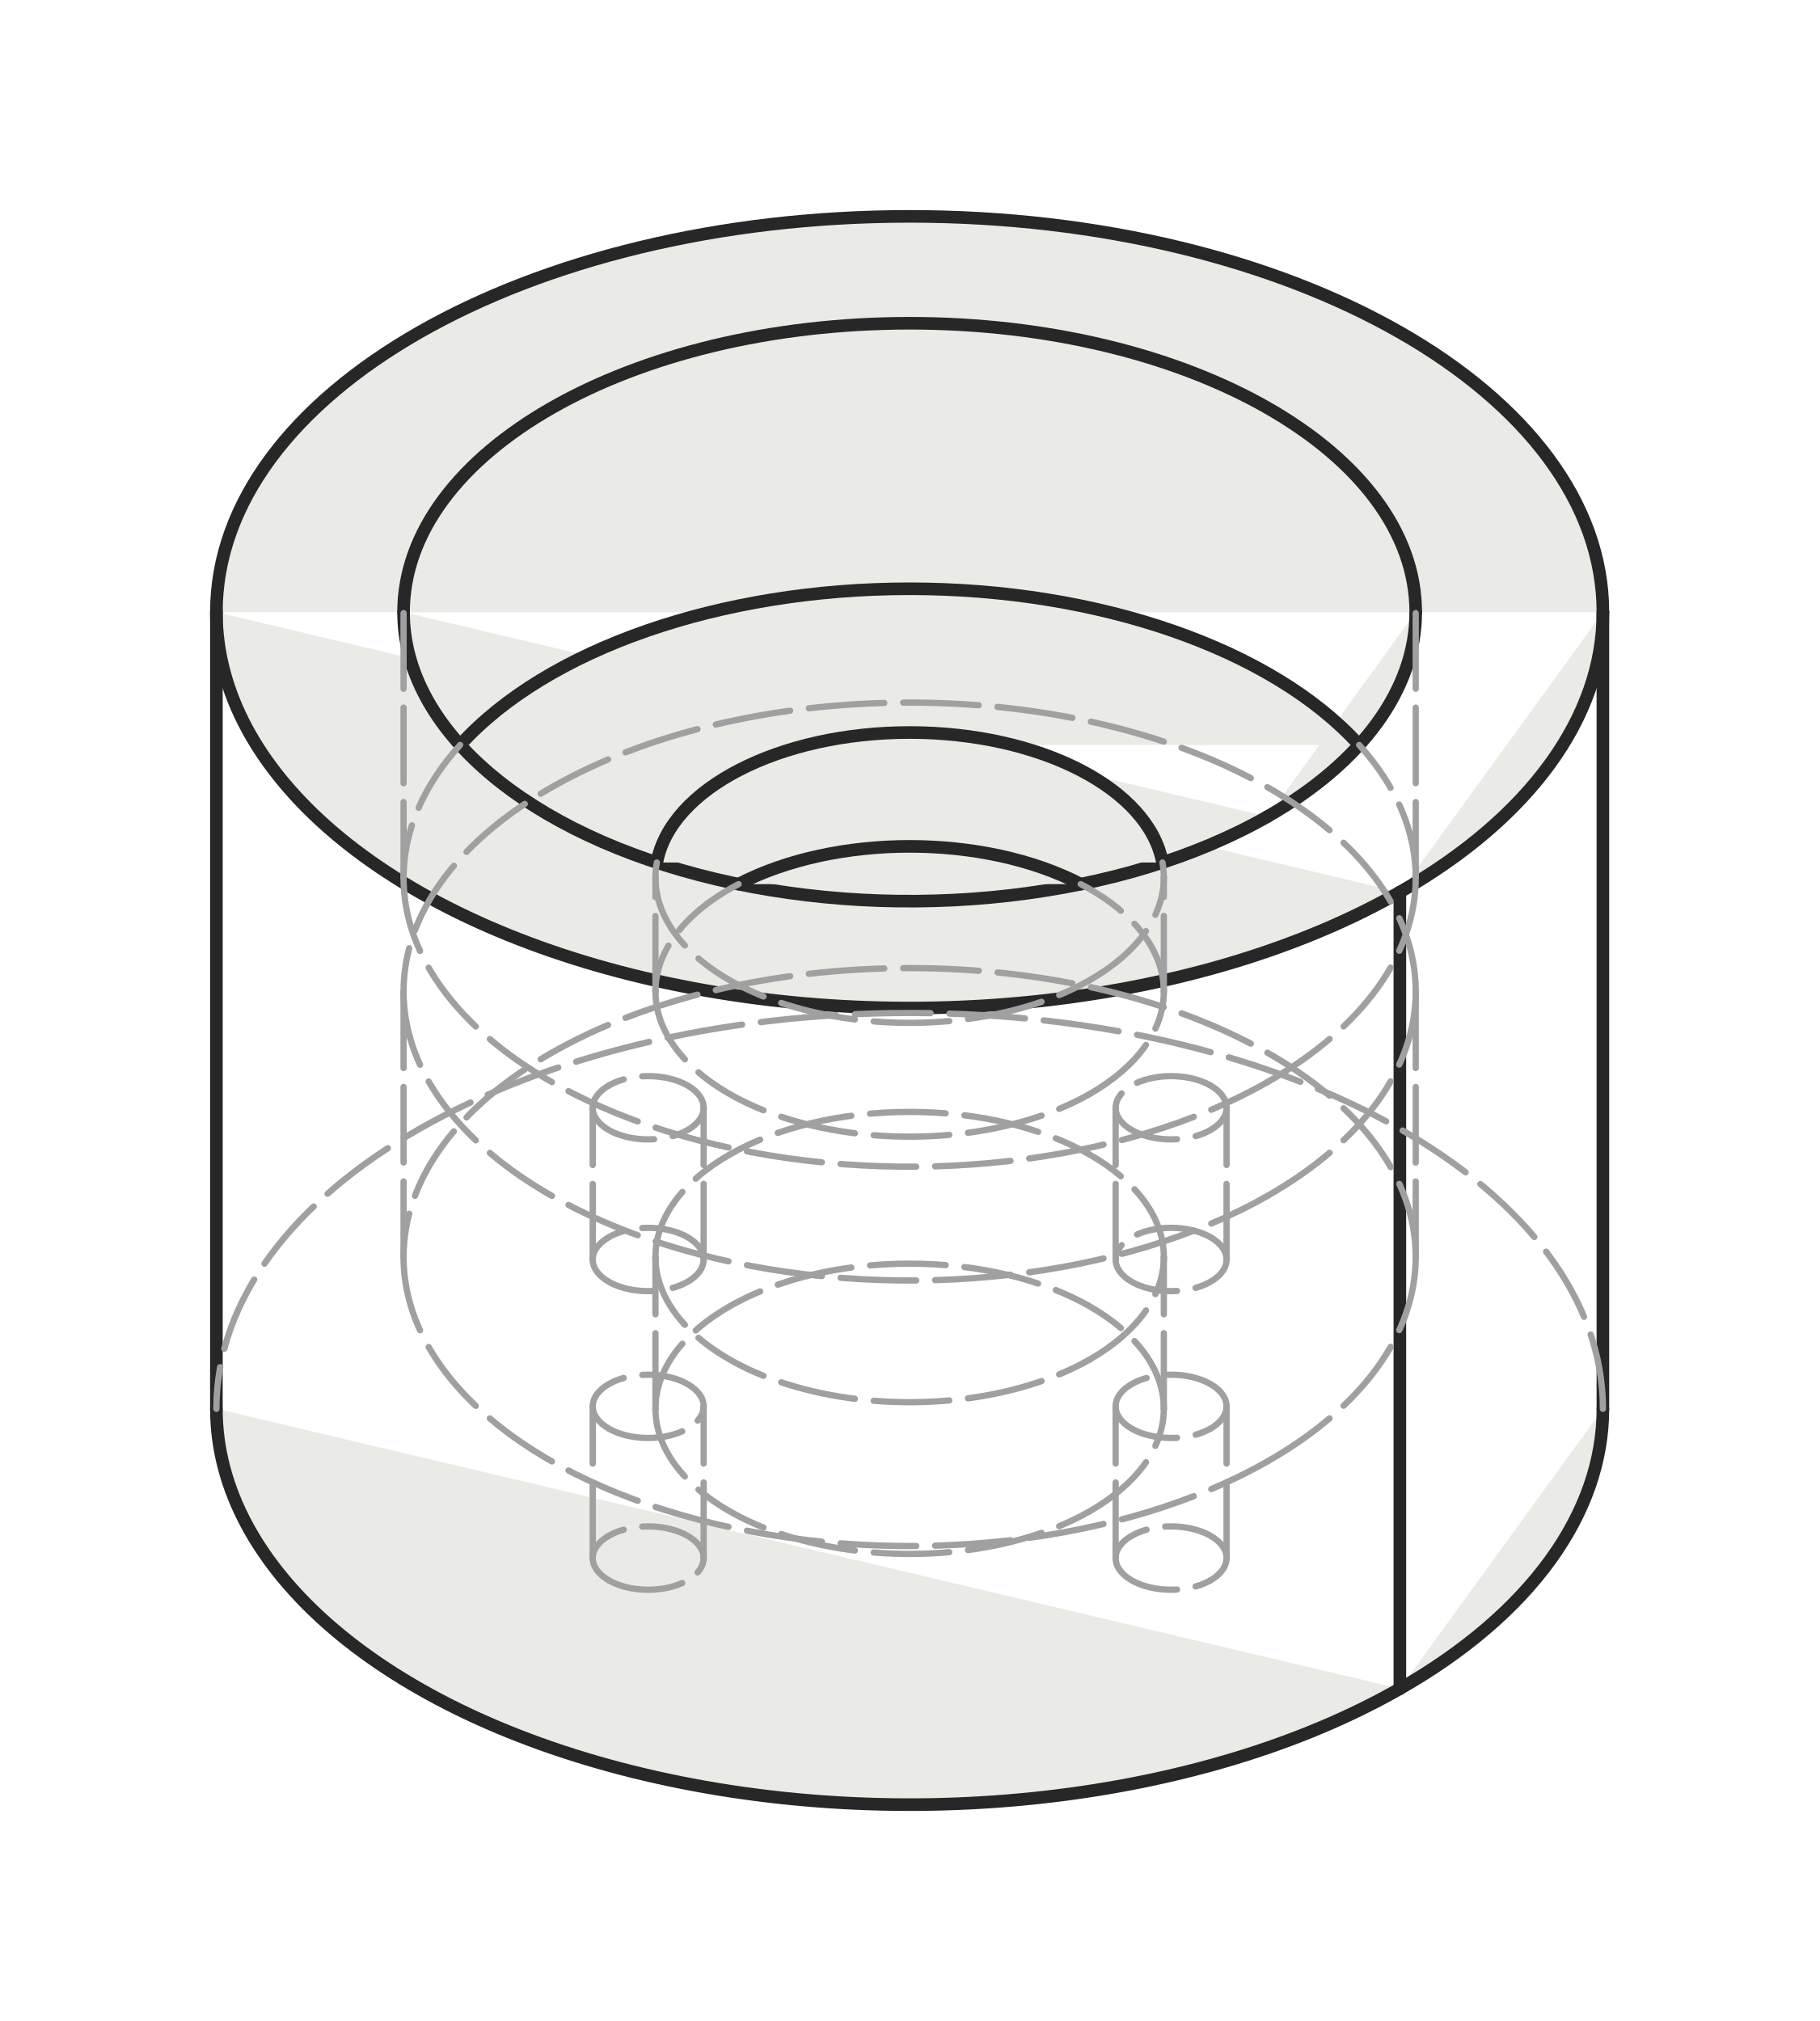
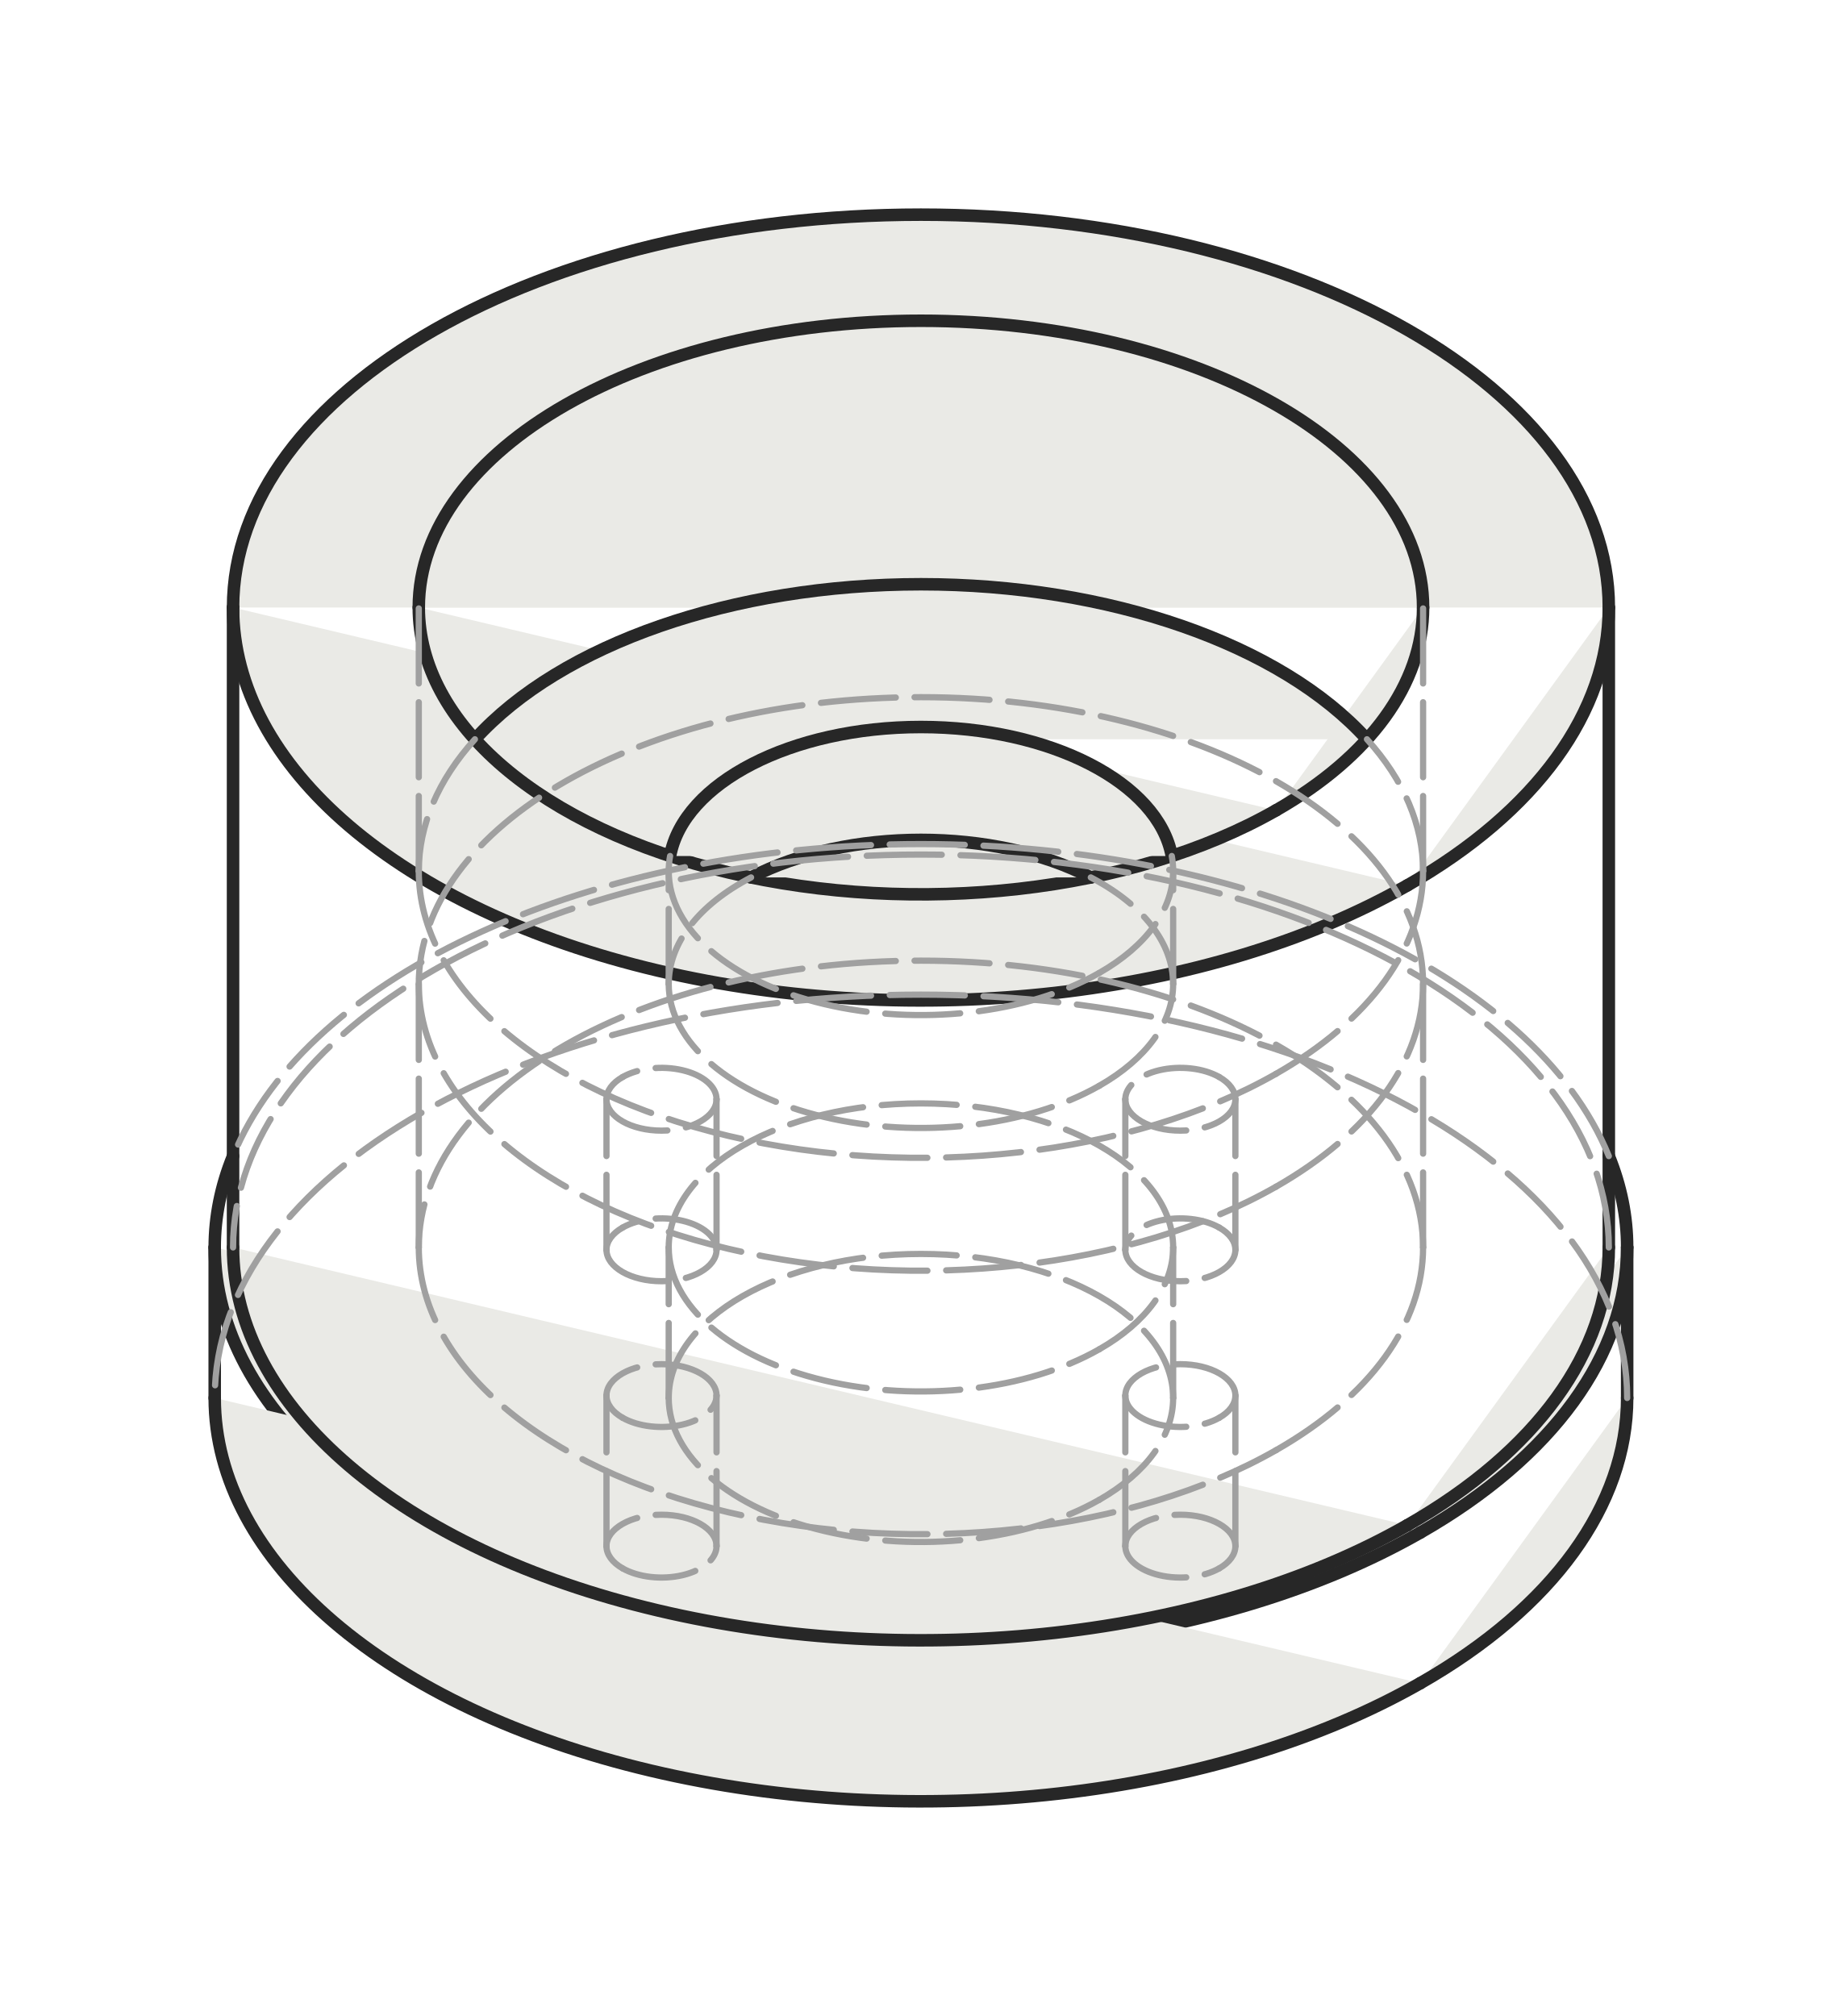
- <svg xmlns="http://www.w3.org/2000/svg" width="86.6mm" height="96.217mm" viewBox="-19.682 -22.543 39.364 43.735" version="1.1">
+ <svg xmlns="http://www.w3.org/2000/svg" width="88.36mm" height="96.723mm" viewBox="-20.082 -22.651 40.164 43.965" version="1.1">
  <g transform="scale(1,-1)" stroke-linecap="round">
    <g fill="rgb(234,234,230)" stroke="rgb(39,39,39)" stroke-width="0.273" id="vis">
-       <path d="M 10.607,3.238 A 15.0,8.566 0.0 0,1 15.0,9.295" />
-       <path d="M 15.0,9.295 A 15.0,8.566 0.0 0,1 -15.0,9.295" />
-       <path d="M -15.0,9.295 A 15.0,8.566 0.0 0,1 10.607,3.238" />
-       <line x1="10.607" y1="3.238" x2="10.607" y2="-14.001" />
-       <path d="M 10.607,-14.001 A 15.0,8.566 0.0 0,1 15.0,-7.944" />
-       <path d="M -15.0,-7.944 A 15.0,8.566 0.0 0,1 10.607,-14.001" />
-       <path d="M 7.743,4.873 A 10.95,6.253 0.0 0,1 10.95,9.295" />
-       <path d="M 10.95,9.295 A 10.95,6.253 0.0 0,1 -10.95,9.295" />
-       <path d="M -10.95,9.295 A 10.95,6.253 0.0 0,1 7.743,4.873" />
-       <path d="M 9.726,6.422 A 10.95,6.253 0.0 0,1 -9.726,6.422" />
-       <path d="M 5.47,3.878 A 5.5,3.141 0.0 0,1 -5.47,3.878" />
-       <path d="M 3.701,3.41 A 5.5,3.141 0.0 0,1 -3.701,3.41" />
-       <line x1="15.0" y1="-7.944" x2="15.0" y2="9.295" />
-       <line x1="-15.0" y1="-7.944" x2="-15.0" y2="9.295" />
+       <path d="M 10.889,-10.772 A 15.4,8.796 0.0 0,1 15.4,-4.553" />
+       <path d="M 15.4,-4.553 A 15.4,8.796 0.0 0,1 15.0,-2.561" />
+       <path d="M -15.0,-2.561 A 15.4,8.796 0.0 0,1 -15.4,-4.553" />
+       <path d="M -15.4,-4.553 A 15.4,8.796 0.0 0,1 10.889,-10.772" />
+       <path d="M 10.889,-14.056 A 15.4,8.796 0.0 0,1 15.4,-7.836" />
+       <path d="M -15.4,-7.836 A 15.4,8.796 0.0 0,1 10.889,-14.056" />
+       <path d="M 10.607,-10.611 A 15.0,8.568 0.0 0,1 15.0,-4.553" />
+       <path d="M -15.0,-4.553 A 15.0,8.568 0.0 0,1 10.607,-10.611" />
+       <path d="M 10.607,3.343 A 15.0,8.568 0.0 0,1 15.0,9.402" />
+       <path d="M 15.0,9.402 A 15.0,8.568 0.0 0,1 -15.0,9.402" />
+       <path d="M -15.0,9.402 A 15.0,8.568 0.0 0,1 10.607,3.343" />
+       <path d="M 7.743,4.979 A 10.95,6.254 0.0 0,1 10.95,9.402" />
+       <path d="M 10.95,9.402 A 10.95,6.254 0.0 0,1 -10.95,9.402" />
+       <path d="M -10.95,9.402 A 10.95,6.254 0.0 0,1 7.743,4.979" />
+       <path d="M 9.726,6.529 A 10.95,6.254 0.0 0,1 -9.726,6.529" />
+       <path d="M 5.47,3.983 A 5.5,3.141 0.0 0,1 -5.47,3.983" />
+       <path d="M 3.704,3.516 A 5.5,3.141 0.0 0,1 -3.704,3.516" />
+       <line x1="15.4" y1="-7.836" x2="15.4" y2="-4.553" />
+       <line x1="-15.4" y1="-7.836" x2="-15.4" y2="-4.553" />
+       <line x1="15.0" y1="-4.553" x2="15.0" y2="9.402" />
+       <line x1="-15.0" y1="-4.553" x2="-15.0" y2="9.402" />
    </g>
    <g fill="none" stroke="rgb(160,160,160)" stroke-width="0.136" id="hid" stroke-dasharray="1.636 0.409">
-       <path d="M 15.0,-7.944 A 15.0,8.566 0.0 0,1 -15.0,-7.944" />
-       <path d="M -6.505,-11.659 A 1.2,0.685 -1.9372698397662625e-15 0,1 -4.457,-11.174" />
-       <path d="M -4.457,-11.174 A 1.2,0.685 -1.9372698397662625e-15 0,1 -6.857,-11.174" />
-       <path d="M -6.857,-11.174 A 1.2,0.685 -1.9372698397662625e-15 0,1 -6.505,-11.659" />
-       <path d="M -6.505,-4.228 A 1.2,0.685 1.9372698397662625e-15 0,1 -6.857,-4.713" />
-       <path d="M -6.857,-4.713 A 1.2,0.685 1.9372698397662625e-15 0,1 -4.457,-4.713" />
-       <path d="M -4.457,-4.713 A 1.2,0.685 1.9372698397662625e-15 0,1 -6.505,-4.228" />
-       <path d="M 3.889,-10.165 A 5.5,3.141 0.0 0,1 5.5,-7.944" />
-       <path d="M 5.5,-7.944 A 5.5,3.141 0.0 0,1 -5.5,-7.944" />
-       <path d="M -5.5,-7.944 A 5.5,3.141 0.0 0,1 3.889,-10.165" />
-       <path d="M 6.505,-11.659 A 1.2,0.685 0.0 0,1 6.857,-11.174" />
-       <path d="M 6.857,-11.174 A 1.2,0.685 0.0 0,1 4.457,-11.174" />
-       <path d="M 4.457,-11.174 A 1.2,0.685 0.0 0,1 6.505,-11.659" />
-       <path d="M 6.505,-4.228 A 1.2,0.685 1.9372698397662625e-15 0,1 4.457,-4.713" />
-       <path d="M 4.457,-4.713 A 1.2,0.685 1.9372698397662625e-15 0,1 6.857,-4.713" />
-       <path d="M 6.857,-4.713 A 1.2,0.685 1.9372698397662625e-15 0,1 6.505,-4.228" />
-       <path d="M 7.743,-0.873 A 10.95,6.253 0.0 0,1 10.95,3.549" />
-       <path d="M 10.95,3.549 A 10.95,6.253 0.0 0,1 9.726,6.422" />
-       <path d="M -9.726,6.422 A 10.95,6.253 0.0 0,1 -10.95,3.549" />
-       <path d="M -10.95,3.549 A 10.95,6.253 0.0 0,1 7.743,-0.873" />
-       <path d="M -6.505,-8.375 A 1.2,0.685 -1.9372698397662625e-15 0,1 -4.457,-7.891" />
-       <path d="M -4.457,-7.891 A 1.2,0.685 -1.9372698397662625e-15 0,1 -6.857,-7.891" />
-       <path d="M -6.857,-7.891 A 1.2,0.685 -1.9372698397662625e-15 0,1 -6.505,-8.375" />
-       <path d="M -6.505,-0.945 A 1.2,0.685 1.9372698397662625e-15 0,1 -6.857,-1.429" />
-       <path d="M -6.857,-1.429 A 1.2,0.685 1.9372698397662625e-15 0,1 -4.457,-1.429" />
-       <path d="M -4.457,-1.429 A 1.2,0.685 1.9372698397662625e-15 0,1 -6.505,-0.945" />
-       <path d="M 3.889,-6.881 A 5.5,3.141 0.0 0,1 5.5,-4.66" />
-       <path d="M 5.5,-4.66 A 5.5,3.141 0.0 0,1 -5.5,-4.66" />
-       <path d="M -5.5,-4.66 A 5.5,3.141 0.0 0,1 3.889,-6.881" />
-       <path d="M 6.505,-8.375 A 1.2,0.685 0.0 0,1 6.857,-7.891" />
-       <path d="M 6.857,-7.891 A 1.2,0.685 0.0 0,1 4.457,-7.891" />
-       <path d="M 4.457,-7.891 A 1.2,0.685 0.0 0,1 6.505,-8.375" />
-       <path d="M 6.505,-0.945 A 1.2,0.685 1.9372698397662625e-15 0,1 4.457,-1.429" />
-       <path d="M 4.457,-1.429 A 1.2,0.685 1.9372698397662625e-15 0,1 6.857,-1.429" />
-       <path d="M 6.857,-1.429 A 1.2,0.685 1.9372698397662625e-15 0,1 6.505,-0.945" />
-       <path d="M 3.889,1.328 A 5.5,3.141 0.0 0,1 5.5,3.549" />
-       <path d="M 5.5,3.549 A 5.5,3.141 0.0 0,1 5.47,3.878" />
-       <path d="M -5.47,3.878 A 5.5,3.141 0.0 0,1 -5.5,3.549" />
-       <path d="M -5.5,3.549 A 5.5,3.141 0.0 0,1 3.889,1.328" />
-       <path d="M 7.743,-9.082 A 10.95,6.253 0.0 0,1 10.95,-4.66" />
-       <path d="M 10.95,-4.66 A 10.95,6.253 0.0 0,1 -10.95,-4.66" />
-       <path d="M -10.95,-4.66 A 10.95,6.253 0.0 0,1 7.743,-9.082" />
-       <path d="M 3.889,-1.135 A 5.5,3.141 0.0 0,1 5.5,1.086" />
-       <path d="M 5.5,1.086 A 5.5,3.141 0.0 0,1 3.701,3.41" />
-       <path d="M -3.701,3.41 A 5.5,3.141 0.0 0,1 -5.5,1.086" />
-       <path d="M -5.5,1.086 A 5.5,3.141 0.0 0,1 3.889,-1.135" />
-       <path d="M 7.743,-3.336 A 10.95,6.253 0.0 0,1 10.95,1.086" />
-       <path d="M 10.95,1.086 A 10.95,6.253 0.0 0,1 -10.95,1.086" />
-       <path d="M -10.95,1.086 A 10.95,6.253 0.0 0,1 7.743,-3.336" />
-       <line x1="10.95" y1="3.549" x2="10.95" y2="9.295" />
-       <line x1="-10.95" y1="3.549" x2="-10.95" y2="9.295" />
-       <line x1="-4.457" y1="-11.174" x2="-4.457" y2="-7.891" />
-       <line x1="-6.857" y1="-11.174" x2="-6.857" y2="-7.891" />
-       <line x1="-4.457" y1="-4.713" x2="-4.457" y2="-1.429" />
-       <line x1="-6.857" y1="-4.713" x2="-6.857" y2="-1.429" />
-       <line x1="5.5" y1="-7.944" x2="5.5" y2="-4.66" />
-       <line x1="-5.5" y1="-7.944" x2="-5.5" y2="-4.66" />
-       <line x1="6.857" y1="-11.174" x2="6.857" y2="-7.891" />
-       <line x1="4.457" y1="-11.174" x2="4.457" y2="-7.891" />
-       <line x1="6.857" y1="-4.713" x2="6.857" y2="-1.429" />
-       <line x1="4.457" y1="-4.713" x2="4.457" y2="-1.429" />
-       <line x1="5.5" y1="1.086" x2="5.5" y2="3.549" />
-       <line x1="-5.5" y1="1.086" x2="-5.5" y2="3.549" />
-       <line x1="10.95" y1="-4.66" x2="10.95" y2="1.086" />
-       <line x1="-10.95" y1="-4.66" x2="-10.95" y2="1.086" />
+       <path d="M 15.0,-2.561 A 15.4,8.796 0.0 0,1 -15.0,-2.561" />
+       <path d="M 15.4,-7.836 A 15.4,8.796 0.0 0,1 -15.4,-7.836" />
+       <path d="M 15.0,-4.553 A 15.0,8.568 0.0 0,1 -15.0,-4.553" />
+       <path d="M -6.505,-11.552 A 1.2,0.685 -3.8748191600938416e-15 0,1 -4.457,-11.067" />
+       <path d="M -4.457,-11.067 A 1.2,0.685 -3.8748191600938416e-15 0,1 -6.857,-11.067" />
+       <path d="M -6.857,-11.067 A 1.2,0.685 -3.8748191600938416e-15 0,1 -6.505,-11.552" />
+       <path d="M -6.505,-4.12 A 1.2,0.685 0.0 0,1 -6.857,-4.605" />
+       <path d="M -6.857,-4.605 A 1.2,0.685 0.0 0,1 -4.457,-4.605" />
+       <path d="M -4.457,-4.605 A 1.2,0.685 0.0 0,1 -6.505,-4.12" />
+       <path d="M 3.889,-10.057 A 5.5,3.141 0.0 0,1 5.5,-7.836" />
+       <path d="M 5.5,-7.836 A 5.5,3.141 0.0 0,1 -5.5,-7.836" />
+       <path d="M -5.5,-7.836 A 5.5,3.141 0.0 0,1 3.889,-10.057" />
+       <path d="M 6.505,-11.552 A 1.2,0.685 0.0 0,1 6.857,-11.067" />
+       <path d="M 6.857,-11.067 A 1.2,0.685 0.0 0,1 4.457,-11.067" />
+       <path d="M 4.457,-11.067 A 1.2,0.685 0.0 0,1 6.505,-11.552" />
+       <path d="M 6.505,-4.12 A 1.2,0.685 0.0 0,1 4.457,-4.605" />
+       <path d="M 4.457,-4.605 A 1.2,0.685 0.0 0,1 6.857,-4.605" />
+       <path d="M 6.857,-4.605 A 1.2,0.685 0.0 0,1 6.505,-4.12" />
+       <path d="M -6.505,-8.268 A 1.2,0.685 -3.8748191600938416e-15 0,1 -4.457,-7.784" />
+       <path d="M -4.457,-7.784 A 1.2,0.685 -3.8748191600938416e-15 0,1 -6.857,-7.784" />
+       <path d="M -6.857,-7.784 A 1.2,0.685 -3.8748191600938416e-15 0,1 -6.505,-8.268" />
+       <path d="M -6.505,-0.837 A 1.2,0.685 0.0 0,1 -6.857,-1.321" />
+       <path d="M -6.857,-1.321 A 1.2,0.685 0.0 0,1 -4.457,-1.321" />
+       <path d="M -4.457,-1.321 A 1.2,0.685 0.0 0,1 -6.505,-0.837" />
+       <path d="M 3.889,-6.774 A 5.5,3.141 0.0 0,1 5.5,-4.553" />
+       <path d="M 5.5,-4.553 A 5.5,3.141 0.0 0,1 -5.5,-4.553" />
+       <path d="M -5.5,-4.553 A 5.5,3.141 0.0 0,1 3.889,-6.774" />
+       <path d="M 6.505,-8.268 A 1.2,0.685 0.0 0,1 6.857,-7.784" />
+       <path d="M 6.857,-7.784 A 1.2,0.685 0.0 0,1 4.457,-7.784" />
+       <path d="M 4.457,-7.784 A 1.2,0.685 0.0 0,1 6.505,-8.268" />
+       <path d="M 6.505,-0.837 A 1.2,0.685 0.0 0,1 4.457,-1.321" />
+       <path d="M 4.457,-1.321 A 1.2,0.685 0.0 0,1 6.857,-1.321" />
+       <path d="M 6.857,-1.321 A 1.2,0.685 0.0 0,1 6.505,-0.837" />
+       <path d="M 7.743,-8.975 A 10.95,6.254 0.0 0,1 10.95,-4.553" />
+       <path d="M 10.95,-4.553 A 10.95,6.254 0.0 0,1 -10.95,-4.553" />
+       <path d="M -10.95,-4.553 A 10.95,6.254 0.0 0,1 7.743,-8.975" />
+       <path d="M 7.743,-0.767 A 10.95,6.254 0.0 0,1 10.95,3.656" />
+       <path d="M 10.95,3.656 A 10.95,6.254 0.0 0,1 9.726,6.529" />
+       <path d="M -9.726,6.529 A 10.95,6.254 0.0 0,1 -10.95,3.656" />
+       <path d="M -10.95,3.656 A 10.95,6.254 0.0 0,1 7.743,-0.767" />
+       <path d="M 7.743,-3.229 A 10.95,6.254 0.0 0,1 10.95,1.193" />
+       <path d="M 10.95,1.193 A 10.95,6.254 0.0 0,1 -10.95,1.193" />
+       <path d="M -10.95,1.193 A 10.95,6.254 0.0 0,1 7.743,-3.229" />
+       <path d="M 3.889,1.434 A 5.5,3.141 0.0 0,1 5.5,3.656" />
+       <path d="M 5.5,3.656 A 5.5,3.141 0.0 0,1 5.47,3.983" />
+       <path d="M -5.47,3.983 A 5.5,3.141 0.0 0,1 -5.5,3.656" />
+       <path d="M -5.5,3.656 A 5.5,3.141 0.0 0,1 3.889,1.434" />
+       <path d="M 3.889,-1.028 A 5.5,3.141 0.0 0,1 5.5,1.193" />
+       <path d="M 5.5,1.193 A 5.5,3.141 0.0 0,1 3.704,3.516" />
+       <path d="M -3.704,3.516 A 5.5,3.141 0.0 0,1 -5.5,1.193" />
+       <path d="M -5.5,1.193 A 5.5,3.141 0.0 0,1 3.889,-1.028" />
+       <line x1="-4.457" y1="-11.067" x2="-4.457" y2="-7.784" />
+       <line x1="-6.857" y1="-11.067" x2="-6.857" y2="-7.784" />
+       <line x1="-4.457" y1="-4.605" x2="-4.457" y2="-1.321" />
+       <line x1="-6.857" y1="-4.605" x2="-6.857" y2="-1.321" />
+       <line x1="5.5" y1="-7.836" x2="5.5" y2="-4.553" />
+       <line x1="-5.5" y1="-7.836" x2="-5.5" y2="-4.553" />
+       <line x1="6.857" y1="-11.067" x2="6.857" y2="-7.784" />
+       <line x1="4.457" y1="-11.067" x2="4.457" y2="-7.784" />
+       <line x1="6.857" y1="-4.605" x2="6.857" y2="-1.321" />
+       <line x1="4.457" y1="-4.605" x2="4.457" y2="-1.321" />
+       <line x1="10.95" y1="3.656" x2="10.95" y2="9.402" />
+       <line x1="-10.95" y1="3.656" x2="-10.95" y2="9.402" />
+       <line x1="10.95" y1="-4.553" x2="10.95" y2="1.193" />
+       <line x1="-10.95" y1="-4.553" x2="-10.95" y2="1.193" />
+       <line x1="5.5" y1="1.193" x2="5.5" y2="3.656" />
+       <line x1="-5.5" y1="1.193" x2="-5.5" y2="3.656" />
    </g>
  </g>
</svg>
